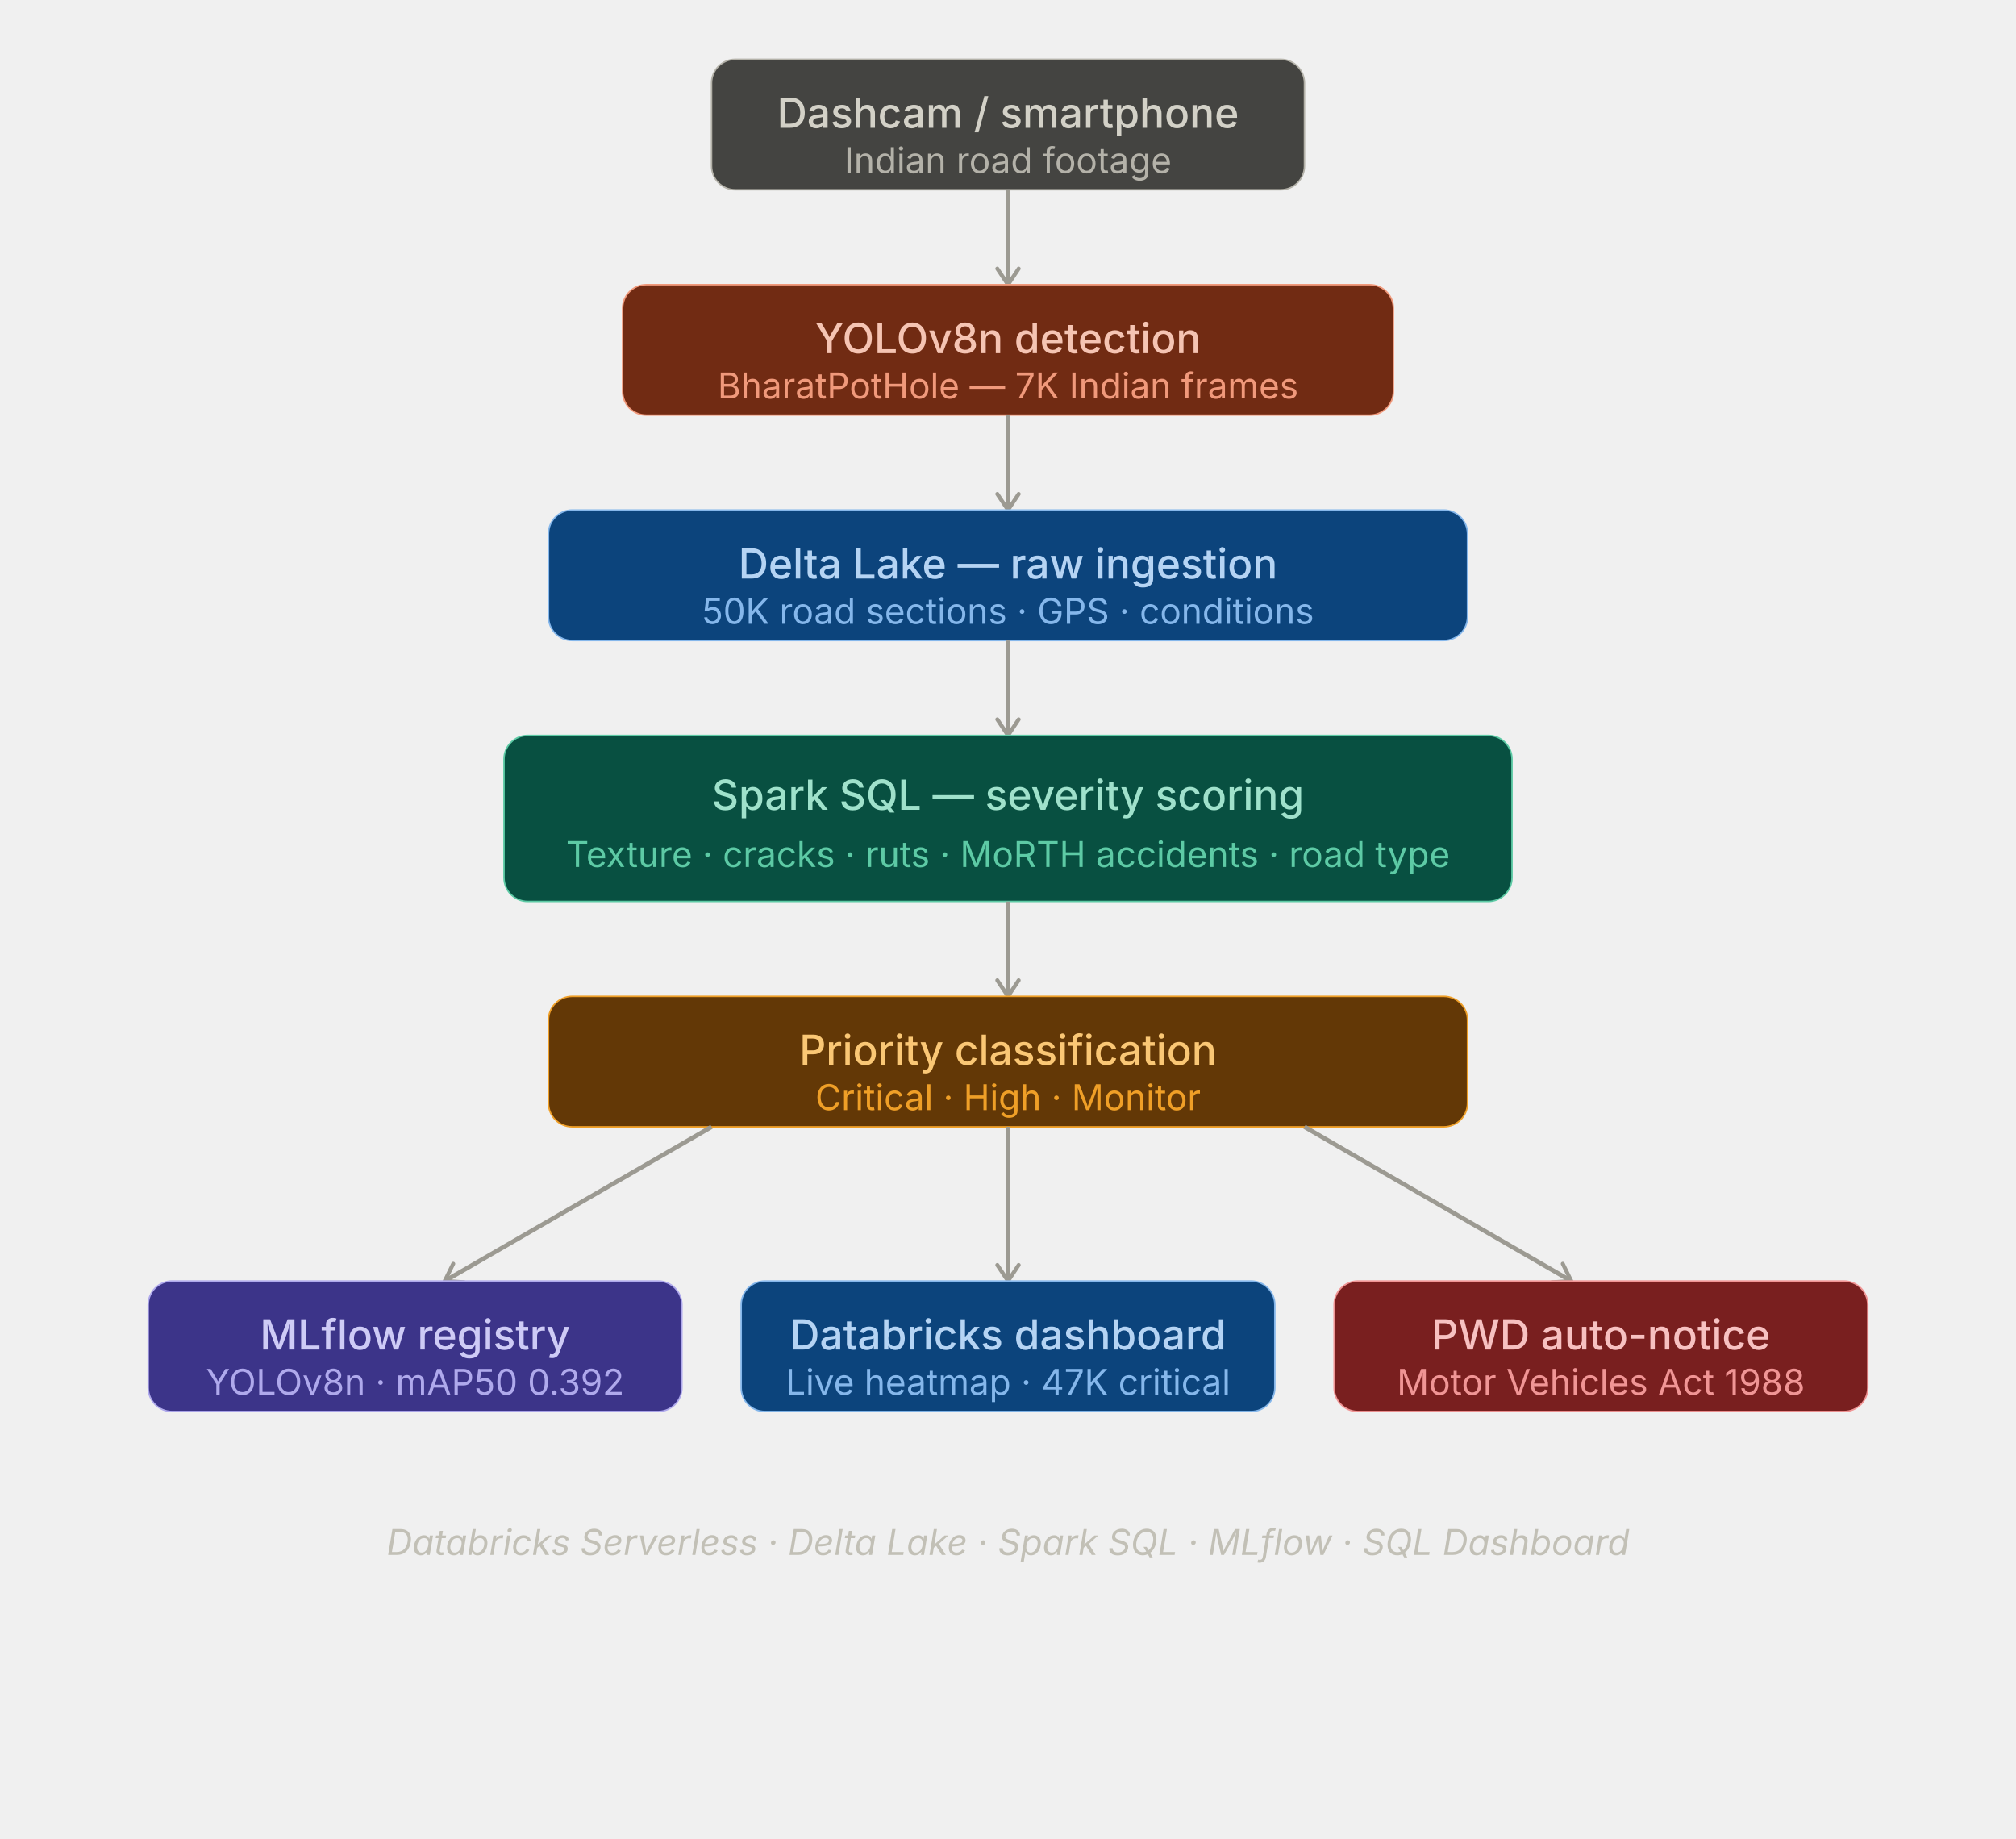
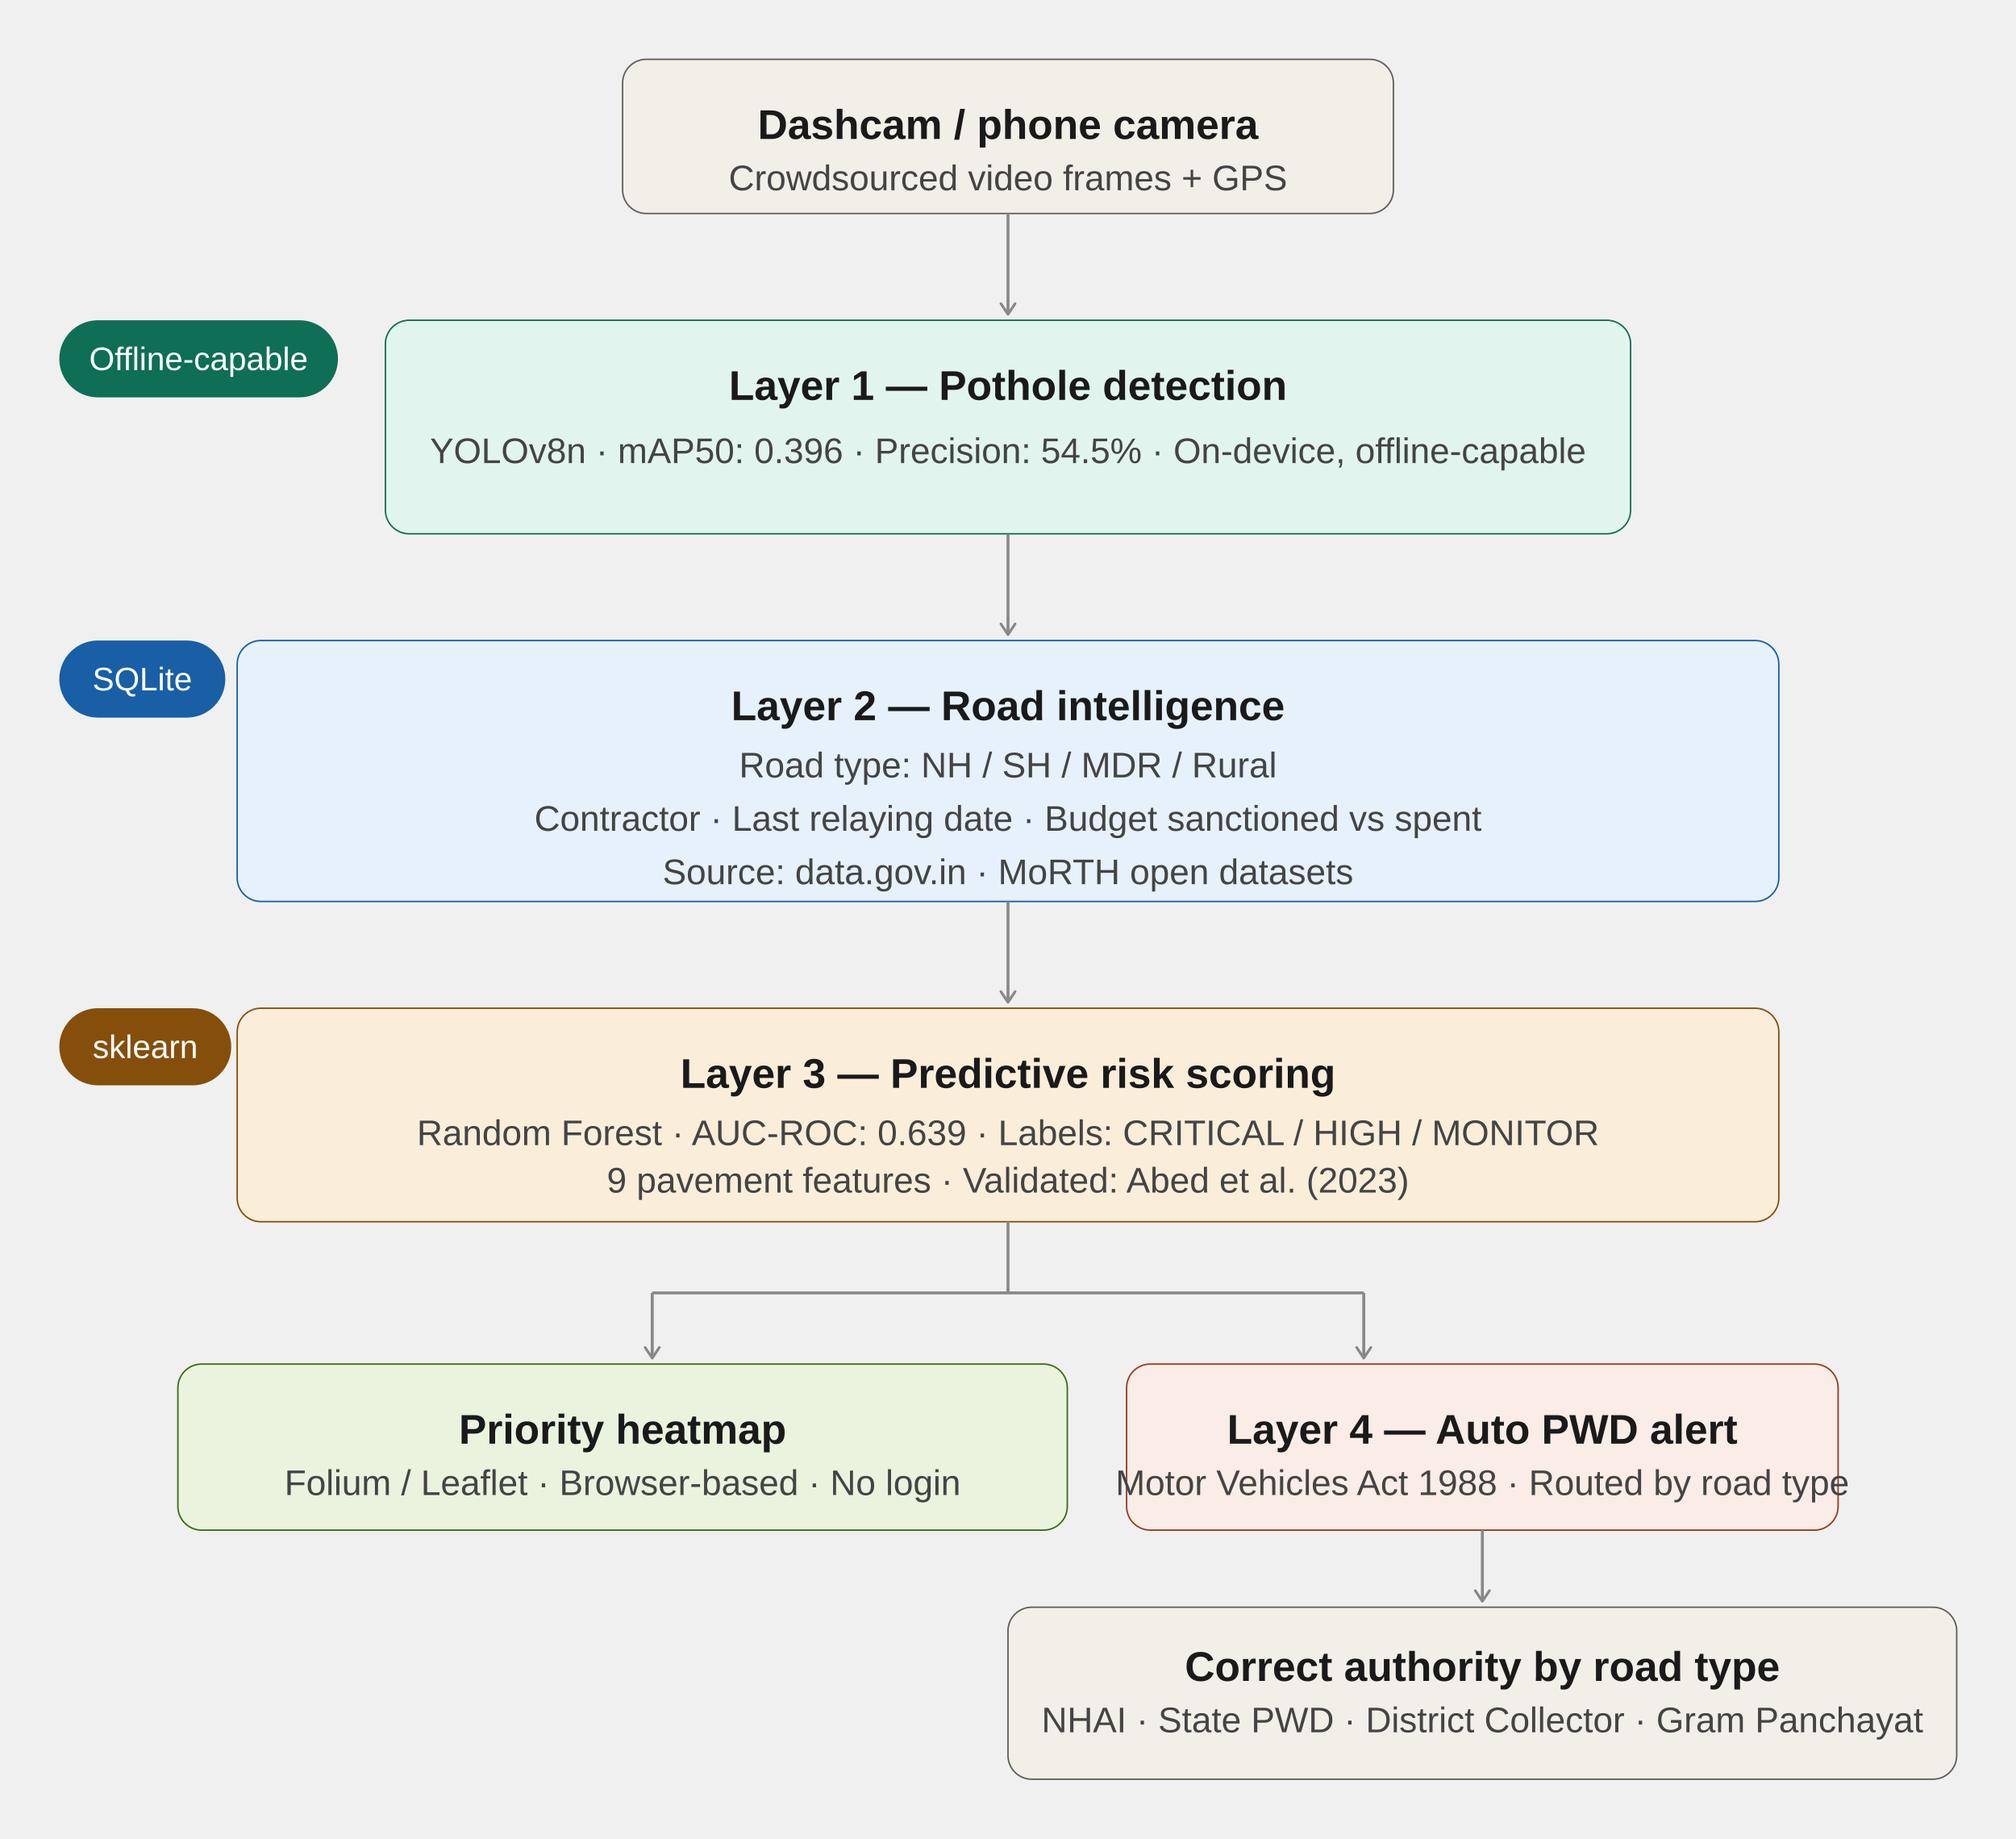
- <svg xmlns="http://www.w3.org/2000/svg" width="100%" viewBox="0 0 680 620" role="img" style="">
+ <svg xmlns="http://www.w3.org/2000/svg" width="100%" viewBox="0 0 680 620" role="img">
+   <style>
+   text { font-family: Arial, sans-serif; fill: #1a1a1a; }
+   .th { font-size: 14px; font-weight: 600; }
+   .ts { font-size: 12px; font-weight: 400; fill: #444; }
+   .box-teal   { fill: #E1F5EE; stroke: #0F6E56; }
+   .box-blue   { fill: #E6F1FB; stroke: #185FA5; }
+   .box-amber  { fill: #FAEEDA; stroke: #854F0B; }
+   .box-green  { fill: #EAF3DE; stroke: #3B6D11; }
+   .box-coral  { fill: #FAECE7; stroke: #993C1D; }
+   .box-gray   { fill: #F1EFE8; stroke: #5F5E5A; }
+   .badge-teal  { fill: #0F6E56; }
+   .badge-blue  { fill: #185FA5; }
+   .badge-amber { fill: #854F0B; }
+   .badge-text  { fill: #fff; font-size: 11px; font-family: Arial, sans-serif; }
+   .arr { stroke: #888; stroke-width: 1; fill: none; marker-end: url(#arrow); }
+ </style>
  <defs>
    <marker id="arrow" viewBox="0 0 10 10" refX="8" refY="5" markerWidth="6" markerHeight="6" orient="auto-start-reverse">
-       <path d="M2 1L8 5L2 9" fill="none" stroke="context-stroke" stroke-width="1.5" stroke-linecap="round" stroke-linejoin="round" />
+       <path d="M2 1L8 5L2 9" fill="none" stroke="#888" stroke-width="1.5" stroke-linecap="round" stroke-linejoin="round" />
    </marker>
  </defs>
-   <g style="fill:rgb(0, 0, 0);stroke:none;color:rgb(255, 255, 255);stroke-width:1px;stroke-linecap:butt;stroke-linejoin:miter;opacity:1;font-family:&quot;Anthropic Sans&quot;, -apple-system, BlinkMacSystemFont, &quot;Segoe UI&quot;, sans-serif;font-size:16px;font-weight:400;text-anchor:start;dominant-baseline:auto">
-     <rect x="240" y="20" width="200" height="44" rx="8" stroke-width="0.5" style="fill:rgb(68, 68, 65);stroke:rgb(180, 178, 169);color:rgb(255, 255, 255);stroke-width:0.5px;stroke-linecap:butt;stroke-linejoin:miter;opacity:1;font-family:&quot;Anthropic Sans&quot;, -apple-system, BlinkMacSystemFont, &quot;Segoe UI&quot;, sans-serif;font-size:16px;font-weight:400;text-anchor:start;dominant-baseline:auto" />
-     <text x="340" y="38" text-anchor="middle" dominant-baseline="central" style="fill:rgb(211, 209, 199);stroke:none;color:rgb(255, 255, 255);stroke-width:1px;stroke-linecap:butt;stroke-linejoin:miter;opacity:1;font-family:&quot;Anthropic Sans&quot;, -apple-system, BlinkMacSystemFont, &quot;Segoe UI&quot;, sans-serif;font-size:14px;font-weight:500;text-anchor:middle;dominant-baseline:central">Dashcam / smartphone</text>
-     <text x="340" y="54" text-anchor="middle" dominant-baseline="central" style="fill:rgb(180, 178, 169);stroke:none;color:rgb(255, 255, 255);stroke-width:1px;stroke-linecap:butt;stroke-linejoin:miter;opacity:1;font-family:&quot;Anthropic Sans&quot;, -apple-system, BlinkMacSystemFont, &quot;Segoe UI&quot;, sans-serif;font-size:12px;font-weight:400;text-anchor:middle;dominant-baseline:central">Indian road footage</text>
-   </g>
-   <line x1="340" y1="64" x2="340" y2="96" marker-end="url(#arrow)" style="fill:none;stroke:rgb(156, 154, 146);color:rgb(255, 255, 255);stroke-width:1.5px;stroke-linecap:butt;stroke-linejoin:miter;opacity:1;font-family:&quot;Anthropic Sans&quot;, -apple-system, BlinkMacSystemFont, &quot;Segoe UI&quot;, sans-serif;font-size:16px;font-weight:400;text-anchor:start;dominant-baseline:auto" />
-   <g style="fill:rgb(0, 0, 0);stroke:none;color:rgb(255, 255, 255);stroke-width:1px;stroke-linecap:butt;stroke-linejoin:miter;opacity:1;font-family:&quot;Anthropic Sans&quot;, -apple-system, BlinkMacSystemFont, &quot;Segoe UI&quot;, sans-serif;font-size:16px;font-weight:400;text-anchor:start;dominant-baseline:auto">
-     <rect x="210" y="96" width="260" height="44" rx="8" stroke-width="0.5" style="fill:rgb(113, 43, 19);stroke:rgb(240, 153, 123);color:rgb(255, 255, 255);stroke-width:0.5px;stroke-linecap:butt;stroke-linejoin:miter;opacity:1;font-family:&quot;Anthropic Sans&quot;, -apple-system, BlinkMacSystemFont, &quot;Segoe UI&quot;, sans-serif;font-size:16px;font-weight:400;text-anchor:start;dominant-baseline:auto" />
-     <text x="340" y="114" text-anchor="middle" dominant-baseline="central" style="fill:rgb(245, 196, 179);stroke:none;color:rgb(255, 255, 255);stroke-width:1px;stroke-linecap:butt;stroke-linejoin:miter;opacity:1;font-family:&quot;Anthropic Sans&quot;, -apple-system, BlinkMacSystemFont, &quot;Segoe UI&quot;, sans-serif;font-size:14px;font-weight:500;text-anchor:middle;dominant-baseline:central">YOLOv8n detection</text>
-     <text x="340" y="130" text-anchor="middle" dominant-baseline="central" style="fill:rgb(240, 153, 123);stroke:none;color:rgb(255, 255, 255);stroke-width:1px;stroke-linecap:butt;stroke-linejoin:miter;opacity:1;font-family:&quot;Anthropic Sans&quot;, -apple-system, BlinkMacSystemFont, &quot;Segoe UI&quot;, sans-serif;font-size:12px;font-weight:400;text-anchor:middle;dominant-baseline:central">BharatPotHole — 7K Indian frames</text>
-   </g>
-   <line x1="340" y1="140" x2="340" y2="172" marker-end="url(#arrow)" style="fill:none;stroke:rgb(156, 154, 146);color:rgb(255, 255, 255);stroke-width:1.5px;stroke-linecap:butt;stroke-linejoin:miter;opacity:1;font-family:&quot;Anthropic Sans&quot;, -apple-system, BlinkMacSystemFont, &quot;Segoe UI&quot;, sans-serif;font-size:16px;font-weight:400;text-anchor:start;dominant-baseline:auto" />
-   <g style="fill:rgb(0, 0, 0);stroke:none;color:rgb(255, 255, 255);stroke-width:1px;stroke-linecap:butt;stroke-linejoin:miter;opacity:1;font-family:&quot;Anthropic Sans&quot;, -apple-system, BlinkMacSystemFont, &quot;Segoe UI&quot;, sans-serif;font-size:16px;font-weight:400;text-anchor:start;dominant-baseline:auto">
-     <rect x="185" y="172" width="310" height="44" rx="8" stroke-width="0.5" style="fill:rgb(12, 68, 124);stroke:rgb(133, 183, 235);color:rgb(255, 255, 255);stroke-width:0.5px;stroke-linecap:butt;stroke-linejoin:miter;opacity:1;font-family:&quot;Anthropic Sans&quot;, -apple-system, BlinkMacSystemFont, &quot;Segoe UI&quot;, sans-serif;font-size:16px;font-weight:400;text-anchor:start;dominant-baseline:auto" />
-     <text x="340" y="190" text-anchor="middle" dominant-baseline="central" style="fill:rgb(181, 212, 244);stroke:none;color:rgb(255, 255, 255);stroke-width:1px;stroke-linecap:butt;stroke-linejoin:miter;opacity:1;font-family:&quot;Anthropic Sans&quot;, -apple-system, BlinkMacSystemFont, &quot;Segoe UI&quot;, sans-serif;font-size:14px;font-weight:500;text-anchor:middle;dominant-baseline:central">Delta Lake — raw ingestion</text>
-     <text x="340" y="206" text-anchor="middle" dominant-baseline="central" style="fill:rgb(133, 183, 235);stroke:none;color:rgb(255, 255, 255);stroke-width:1px;stroke-linecap:butt;stroke-linejoin:miter;opacity:1;font-family:&quot;Anthropic Sans&quot;, -apple-system, BlinkMacSystemFont, &quot;Segoe UI&quot;, sans-serif;font-size:12px;font-weight:400;text-anchor:middle;dominant-baseline:central">50K road sections · GPS · conditions</text>
-   </g>
-   <line x1="340" y1="216" x2="340" y2="248" marker-end="url(#arrow)" style="fill:none;stroke:rgb(156, 154, 146);color:rgb(255, 255, 255);stroke-width:1.5px;stroke-linecap:butt;stroke-linejoin:miter;opacity:1;font-family:&quot;Anthropic Sans&quot;, -apple-system, BlinkMacSystemFont, &quot;Segoe UI&quot;, sans-serif;font-size:16px;font-weight:400;text-anchor:start;dominant-baseline:auto" />
-   <g style="fill:rgb(0, 0, 0);stroke:none;color:rgb(255, 255, 255);stroke-width:1px;stroke-linecap:butt;stroke-linejoin:miter;opacity:1;font-family:&quot;Anthropic Sans&quot;, -apple-system, BlinkMacSystemFont, &quot;Segoe UI&quot;, sans-serif;font-size:16px;font-weight:400;text-anchor:start;dominant-baseline:auto">
-     <rect x="170" y="248" width="340" height="56" rx="8" stroke-width="0.5" style="fill:rgb(8, 80, 65);stroke:rgb(93, 202, 165);color:rgb(255, 255, 255);stroke-width:0.5px;stroke-linecap:butt;stroke-linejoin:miter;opacity:1;font-family:&quot;Anthropic Sans&quot;, -apple-system, BlinkMacSystemFont, &quot;Segoe UI&quot;, sans-serif;font-size:16px;font-weight:400;text-anchor:start;dominant-baseline:auto" />
-     <text x="340" y="268" text-anchor="middle" dominant-baseline="central" style="fill:rgb(159, 225, 203);stroke:none;color:rgb(255, 255, 255);stroke-width:1px;stroke-linecap:butt;stroke-linejoin:miter;opacity:1;font-family:&quot;Anthropic Sans&quot;, -apple-system, BlinkMacSystemFont, &quot;Segoe UI&quot;, sans-serif;font-size:14px;font-weight:500;text-anchor:middle;dominant-baseline:central">Spark SQL — severity scoring</text>
-     <text x="340" y="288" text-anchor="middle" dominant-baseline="central" style="fill:rgb(93, 202, 165);stroke:none;color:rgb(255, 255, 255);stroke-width:1px;stroke-linecap:butt;stroke-linejoin:miter;opacity:1;font-family:&quot;Anthropic Sans&quot;, -apple-system, BlinkMacSystemFont, &quot;Segoe UI&quot;, sans-serif;font-size:12px;font-weight:400;text-anchor:middle;dominant-baseline:central">Texture · cracks · ruts · MoRTH accidents · road type</text>
-   </g>
-   <line x1="340" y1="304" x2="340" y2="336" marker-end="url(#arrow)" style="fill:none;stroke:rgb(156, 154, 146);color:rgb(255, 255, 255);stroke-width:1.5px;stroke-linecap:butt;stroke-linejoin:miter;opacity:1;font-family:&quot;Anthropic Sans&quot;, -apple-system, BlinkMacSystemFont, &quot;Segoe UI&quot;, sans-serif;font-size:16px;font-weight:400;text-anchor:start;dominant-baseline:auto" />
-   <g style="fill:rgb(0, 0, 0);stroke:none;color:rgb(255, 255, 255);stroke-width:1px;stroke-linecap:butt;stroke-linejoin:miter;opacity:1;font-family:&quot;Anthropic Sans&quot;, -apple-system, BlinkMacSystemFont, &quot;Segoe UI&quot;, sans-serif;font-size:16px;font-weight:400;text-anchor:start;dominant-baseline:auto">
-     <rect x="185" y="336" width="310" height="44" rx="8" stroke-width="0.5" style="fill:rgb(99, 56, 6);stroke:rgb(239, 159, 39);color:rgb(255, 255, 255);stroke-width:0.5px;stroke-linecap:butt;stroke-linejoin:miter;opacity:1;font-family:&quot;Anthropic Sans&quot;, -apple-system, BlinkMacSystemFont, &quot;Segoe UI&quot;, sans-serif;font-size:16px;font-weight:400;text-anchor:start;dominant-baseline:auto" />
-     <text x="340" y="354" text-anchor="middle" dominant-baseline="central" style="fill:rgb(250, 199, 117);stroke:none;color:rgb(255, 255, 255);stroke-width:1px;stroke-linecap:butt;stroke-linejoin:miter;opacity:1;font-family:&quot;Anthropic Sans&quot;, -apple-system, BlinkMacSystemFont, &quot;Segoe UI&quot;, sans-serif;font-size:14px;font-weight:500;text-anchor:middle;dominant-baseline:central">Priority classification</text>
-     <text x="340" y="370" text-anchor="middle" dominant-baseline="central" style="fill:rgb(239, 159, 39);stroke:none;color:rgb(255, 255, 255);stroke-width:1px;stroke-linecap:butt;stroke-linejoin:miter;opacity:1;font-family:&quot;Anthropic Sans&quot;, -apple-system, BlinkMacSystemFont, &quot;Segoe UI&quot;, sans-serif;font-size:12px;font-weight:400;text-anchor:middle;dominant-baseline:central">Critical · High · Monitor</text>
-   </g>
-   <line x1="240" y1="380" x2="150" y2="432" marker-end="url(#arrow)" style="fill:none;stroke:rgb(156, 154, 146);color:rgb(255, 255, 255);stroke-width:1.5px;stroke-linecap:butt;stroke-linejoin:miter;opacity:1;font-family:&quot;Anthropic Sans&quot;, -apple-system, BlinkMacSystemFont, &quot;Segoe UI&quot;, sans-serif;font-size:16px;font-weight:400;text-anchor:start;dominant-baseline:auto" />
-   <line x1="340" y1="380" x2="340" y2="432" marker-end="url(#arrow)" style="fill:none;stroke:rgb(156, 154, 146);color:rgb(255, 255, 255);stroke-width:1.5px;stroke-linecap:butt;stroke-linejoin:miter;opacity:1;font-family:&quot;Anthropic Sans&quot;, -apple-system, BlinkMacSystemFont, &quot;Segoe UI&quot;, sans-serif;font-size:16px;font-weight:400;text-anchor:start;dominant-baseline:auto" />
-   <line x1="440" y1="380" x2="530" y2="432" marker-end="url(#arrow)" style="fill:none;stroke:rgb(156, 154, 146);color:rgb(255, 255, 255);stroke-width:1.5px;stroke-linecap:butt;stroke-linejoin:miter;opacity:1;font-family:&quot;Anthropic Sans&quot;, -apple-system, BlinkMacSystemFont, &quot;Segoe UI&quot;, sans-serif;font-size:16px;font-weight:400;text-anchor:start;dominant-baseline:auto" />
-   <g style="fill:rgb(0, 0, 0);stroke:none;color:rgb(255, 255, 255);stroke-width:1px;stroke-linecap:butt;stroke-linejoin:miter;opacity:1;font-family:&quot;Anthropic Sans&quot;, -apple-system, BlinkMacSystemFont, &quot;Segoe UI&quot;, sans-serif;font-size:16px;font-weight:400;text-anchor:start;dominant-baseline:auto">
-     <rect x="50" y="432" width="180" height="44" rx="8" stroke-width="0.5" style="fill:rgb(60, 52, 137);stroke:rgb(175, 169, 236);color:rgb(255, 255, 255);stroke-width:0.5px;stroke-linecap:butt;stroke-linejoin:miter;opacity:1;font-family:&quot;Anthropic Sans&quot;, -apple-system, BlinkMacSystemFont, &quot;Segoe UI&quot;, sans-serif;font-size:16px;font-weight:400;text-anchor:start;dominant-baseline:auto" />
-     <text x="140" y="450" text-anchor="middle" dominant-baseline="central" style="fill:rgb(206, 203, 246);stroke:none;color:rgb(255, 255, 255);stroke-width:1px;stroke-linecap:butt;stroke-linejoin:miter;opacity:1;font-family:&quot;Anthropic Sans&quot;, -apple-system, BlinkMacSystemFont, &quot;Segoe UI&quot;, sans-serif;font-size:14px;font-weight:500;text-anchor:middle;dominant-baseline:central">MLflow registry</text>
-     <text x="140" y="466" text-anchor="middle" dominant-baseline="central" style="fill:rgb(175, 169, 236);stroke:none;color:rgb(255, 255, 255);stroke-width:1px;stroke-linecap:butt;stroke-linejoin:miter;opacity:1;font-family:&quot;Anthropic Sans&quot;, -apple-system, BlinkMacSystemFont, &quot;Segoe UI&quot;, sans-serif;font-size:12px;font-weight:400;text-anchor:middle;dominant-baseline:central">YOLOv8n · mAP50 0.392</text>
-   </g>
-   <g style="fill:rgb(0, 0, 0);stroke:none;color:rgb(255, 255, 255);stroke-width:1px;stroke-linecap:butt;stroke-linejoin:miter;opacity:1;font-family:&quot;Anthropic Sans&quot;, -apple-system, BlinkMacSystemFont, &quot;Segoe UI&quot;, sans-serif;font-size:16px;font-weight:400;text-anchor:start;dominant-baseline:auto">
-     <rect x="250" y="432" width="180" height="44" rx="8" stroke-width="0.5" style="fill:rgb(12, 68, 124);stroke:rgb(133, 183, 235);color:rgb(255, 255, 255);stroke-width:0.5px;stroke-linecap:butt;stroke-linejoin:miter;opacity:1;font-family:&quot;Anthropic Sans&quot;, -apple-system, BlinkMacSystemFont, &quot;Segoe UI&quot;, sans-serif;font-size:16px;font-weight:400;text-anchor:start;dominant-baseline:auto" />
-     <text x="340" y="450" text-anchor="middle" dominant-baseline="central" style="fill:rgb(181, 212, 244);stroke:none;color:rgb(255, 255, 255);stroke-width:1px;stroke-linecap:butt;stroke-linejoin:miter;opacity:1;font-family:&quot;Anthropic Sans&quot;, -apple-system, BlinkMacSystemFont, &quot;Segoe UI&quot;, sans-serif;font-size:14px;font-weight:500;text-anchor:middle;dominant-baseline:central">Databricks dashboard</text>
-     <text x="340" y="466" text-anchor="middle" dominant-baseline="central" style="fill:rgb(133, 183, 235);stroke:none;color:rgb(255, 255, 255);stroke-width:1px;stroke-linecap:butt;stroke-linejoin:miter;opacity:1;font-family:&quot;Anthropic Sans&quot;, -apple-system, BlinkMacSystemFont, &quot;Segoe UI&quot;, sans-serif;font-size:12px;font-weight:400;text-anchor:middle;dominant-baseline:central">Live heatmap · 47K critical</text>
-   </g>
-   <g style="fill:rgb(0, 0, 0);stroke:none;color:rgb(255, 255, 255);stroke-width:1px;stroke-linecap:butt;stroke-linejoin:miter;opacity:1;font-family:&quot;Anthropic Sans&quot;, -apple-system, BlinkMacSystemFont, &quot;Segoe UI&quot;, sans-serif;font-size:16px;font-weight:400;text-anchor:start;dominant-baseline:auto">
-     <rect x="450" y="432" width="180" height="44" rx="8" stroke-width="0.5" style="fill:rgb(121, 31, 31);stroke:rgb(240, 149, 149);color:rgb(255, 255, 255);stroke-width:0.5px;stroke-linecap:butt;stroke-linejoin:miter;opacity:1;font-family:&quot;Anthropic Sans&quot;, -apple-system, BlinkMacSystemFont, &quot;Segoe UI&quot;, sans-serif;font-size:16px;font-weight:400;text-anchor:start;dominant-baseline:auto" />
-     <text x="540" y="450" text-anchor="middle" dominant-baseline="central" style="fill:rgb(247, 193, 193);stroke:none;color:rgb(255, 255, 255);stroke-width:1px;stroke-linecap:butt;stroke-linejoin:miter;opacity:1;font-family:&quot;Anthropic Sans&quot;, -apple-system, BlinkMacSystemFont, &quot;Segoe UI&quot;, sans-serif;font-size:14px;font-weight:500;text-anchor:middle;dominant-baseline:central">PWD auto-notice</text>
-     <text x="540" y="466" text-anchor="middle" dominant-baseline="central" style="fill:rgb(240, 149, 149);stroke:none;color:rgb(255, 255, 255);stroke-width:1px;stroke-linecap:butt;stroke-linejoin:miter;opacity:1;font-family:&quot;Anthropic Sans&quot;, -apple-system, BlinkMacSystemFont, &quot;Segoe UI&quot;, sans-serif;font-size:12px;font-weight:400;text-anchor:middle;dominant-baseline:central">Motor Vehicles Act 1988</text>
-   </g>
-   <text x="340" y="520" text-anchor="middle" dominant-baseline="central" style="font-style:italic;fill:rgb(194, 192, 182);stroke:none;color:rgb(255, 255, 255);stroke-width:1px;stroke-linecap:butt;stroke-linejoin:miter;opacity:1;font-family:&quot;Anthropic Sans&quot;, -apple-system, BlinkMacSystemFont, &quot;Segoe UI&quot;, sans-serif;font-size:12px;font-weight:400;font-style:italic;text-anchor:middle;dominant-baseline:central">Databricks Serverless · Delta Lake · Spark SQL · MLflow · SQL Dashboard</text>
+   <rect class="box-gray" x="210" y="20" width="260" height="52" rx="8" stroke-width="0.5" />
+   <text class="th" x="340" y="42" text-anchor="middle" dominant-baseline="central">Dashcam / phone camera</text>
+   <text class="ts" x="340" y="60" text-anchor="middle" dominant-baseline="central">Crowdsourced video frames + GPS</text>
+   <line x1="340" y1="72" x2="340" y2="106" class="arr" />
+   <rect class="box-teal" x="130" y="108" width="420" height="72" rx="8" stroke-width="0.5" />
+   <text class="th" x="340" y="130" text-anchor="middle" dominant-baseline="central">Layer 1 — Pothole detection</text>
+   <text class="ts" x="340" y="152" text-anchor="middle" dominant-baseline="central">YOLOv8n · mAP50: 0.396 · Precision: 54.5% · On-device, offline-capable</text>
+   <line x1="340" y1="180" x2="340" y2="214" class="arr" />
+   <rect class="box-blue" x="80" y="216" width="520" height="88" rx="8" stroke-width="0.5" />
+   <text class="th" x="340" y="238" text-anchor="middle" dominant-baseline="central">Layer 2 — Road intelligence</text>
+   <text class="ts" x="340" y="258" text-anchor="middle" dominant-baseline="central">Road type: NH / SH / MDR / Rural</text>
+   <text class="ts" x="340" y="276" text-anchor="middle" dominant-baseline="central">Contractor · Last relaying date · Budget sanctioned vs spent</text>
+   <text class="ts" x="340" y="294" text-anchor="middle" dominant-baseline="central">Source: data.gov.in · MoRTH open datasets</text>
+   <line x1="340" y1="304" x2="340" y2="338" class="arr" />
+   <rect class="box-amber" x="80" y="340" width="520" height="72" rx="8" stroke-width="0.5" />
+   <text class="th" x="340" y="362" text-anchor="middle" dominant-baseline="central">Layer 3 — Predictive risk scoring</text>
+   <text class="ts" x="340" y="382" text-anchor="middle" dominant-baseline="central">Random Forest · AUC-ROC: 0.639 · Labels: CRITICAL / HIGH / MONITOR</text>
+   <text class="ts" x="340" y="398" text-anchor="middle" dominant-baseline="central">9 pavement features · Validated: Abed et al. (2023)</text>
+   <line x1="340" y1="412" x2="340" y2="436" stroke="#888" stroke-width="1" fill="none" />
+   <line x1="220" y1="436" x2="460" y2="436" stroke="#888" stroke-width="1" fill="none" />
+   <line x1="220" y1="436" x2="220" y2="458" class="arr" />
+   <line x1="460" y1="436" x2="460" y2="458" class="arr" />
+   <rect class="box-green" x="60" y="460" width="300" height="56" rx="8" stroke-width="0.5" />
+   <text class="th" x="210" y="482" text-anchor="middle" dominant-baseline="central">Priority heatmap</text>
+   <text class="ts" x="210" y="500" text-anchor="middle" dominant-baseline="central">Folium / Leaflet · Browser-based · No login</text>
+   <rect class="box-coral" x="380" y="460" width="240" height="56" rx="8" stroke-width="0.5" />
+   <text class="th" x="500" y="482" text-anchor="middle" dominant-baseline="central">Layer 4 — Auto PWD alert</text>
+   <text class="ts" x="500" y="500" text-anchor="middle" dominant-baseline="central">Motor Vehicles Act 1988 · Routed by road type</text>
+   <line x1="500" y1="516" x2="500" y2="540" class="arr" />
+   <rect class="box-gray" x="340" y="542" width="320" height="58" rx="8" stroke-width="0.5" />
+   <text class="th" x="500" y="562" text-anchor="middle" dominant-baseline="central">Correct authority by road type</text>
+   <text class="ts" x="500" y="580" text-anchor="middle" dominant-baseline="central">NHAI · State PWD · District Collector · Gram Panchayat</text>
+   <rect class="badge-teal" x="20" y="108" width="94" height="26" rx="13" />
+   <text class="badge-text" x="67" y="121" text-anchor="middle" dominant-baseline="central">Offline-capable</text>
+   <rect class="badge-blue" x="20" y="216" width="56" height="26" rx="13" />
+   <text class="badge-text" x="48" y="229" text-anchor="middle" dominant-baseline="central">SQLite</text>
+   <rect class="badge-amber" x="20" y="340" width="58" height="26" rx="13" />
+   <text class="badge-text" x="49" y="353" text-anchor="middle" dominant-baseline="central">sklearn</text>
</svg>
